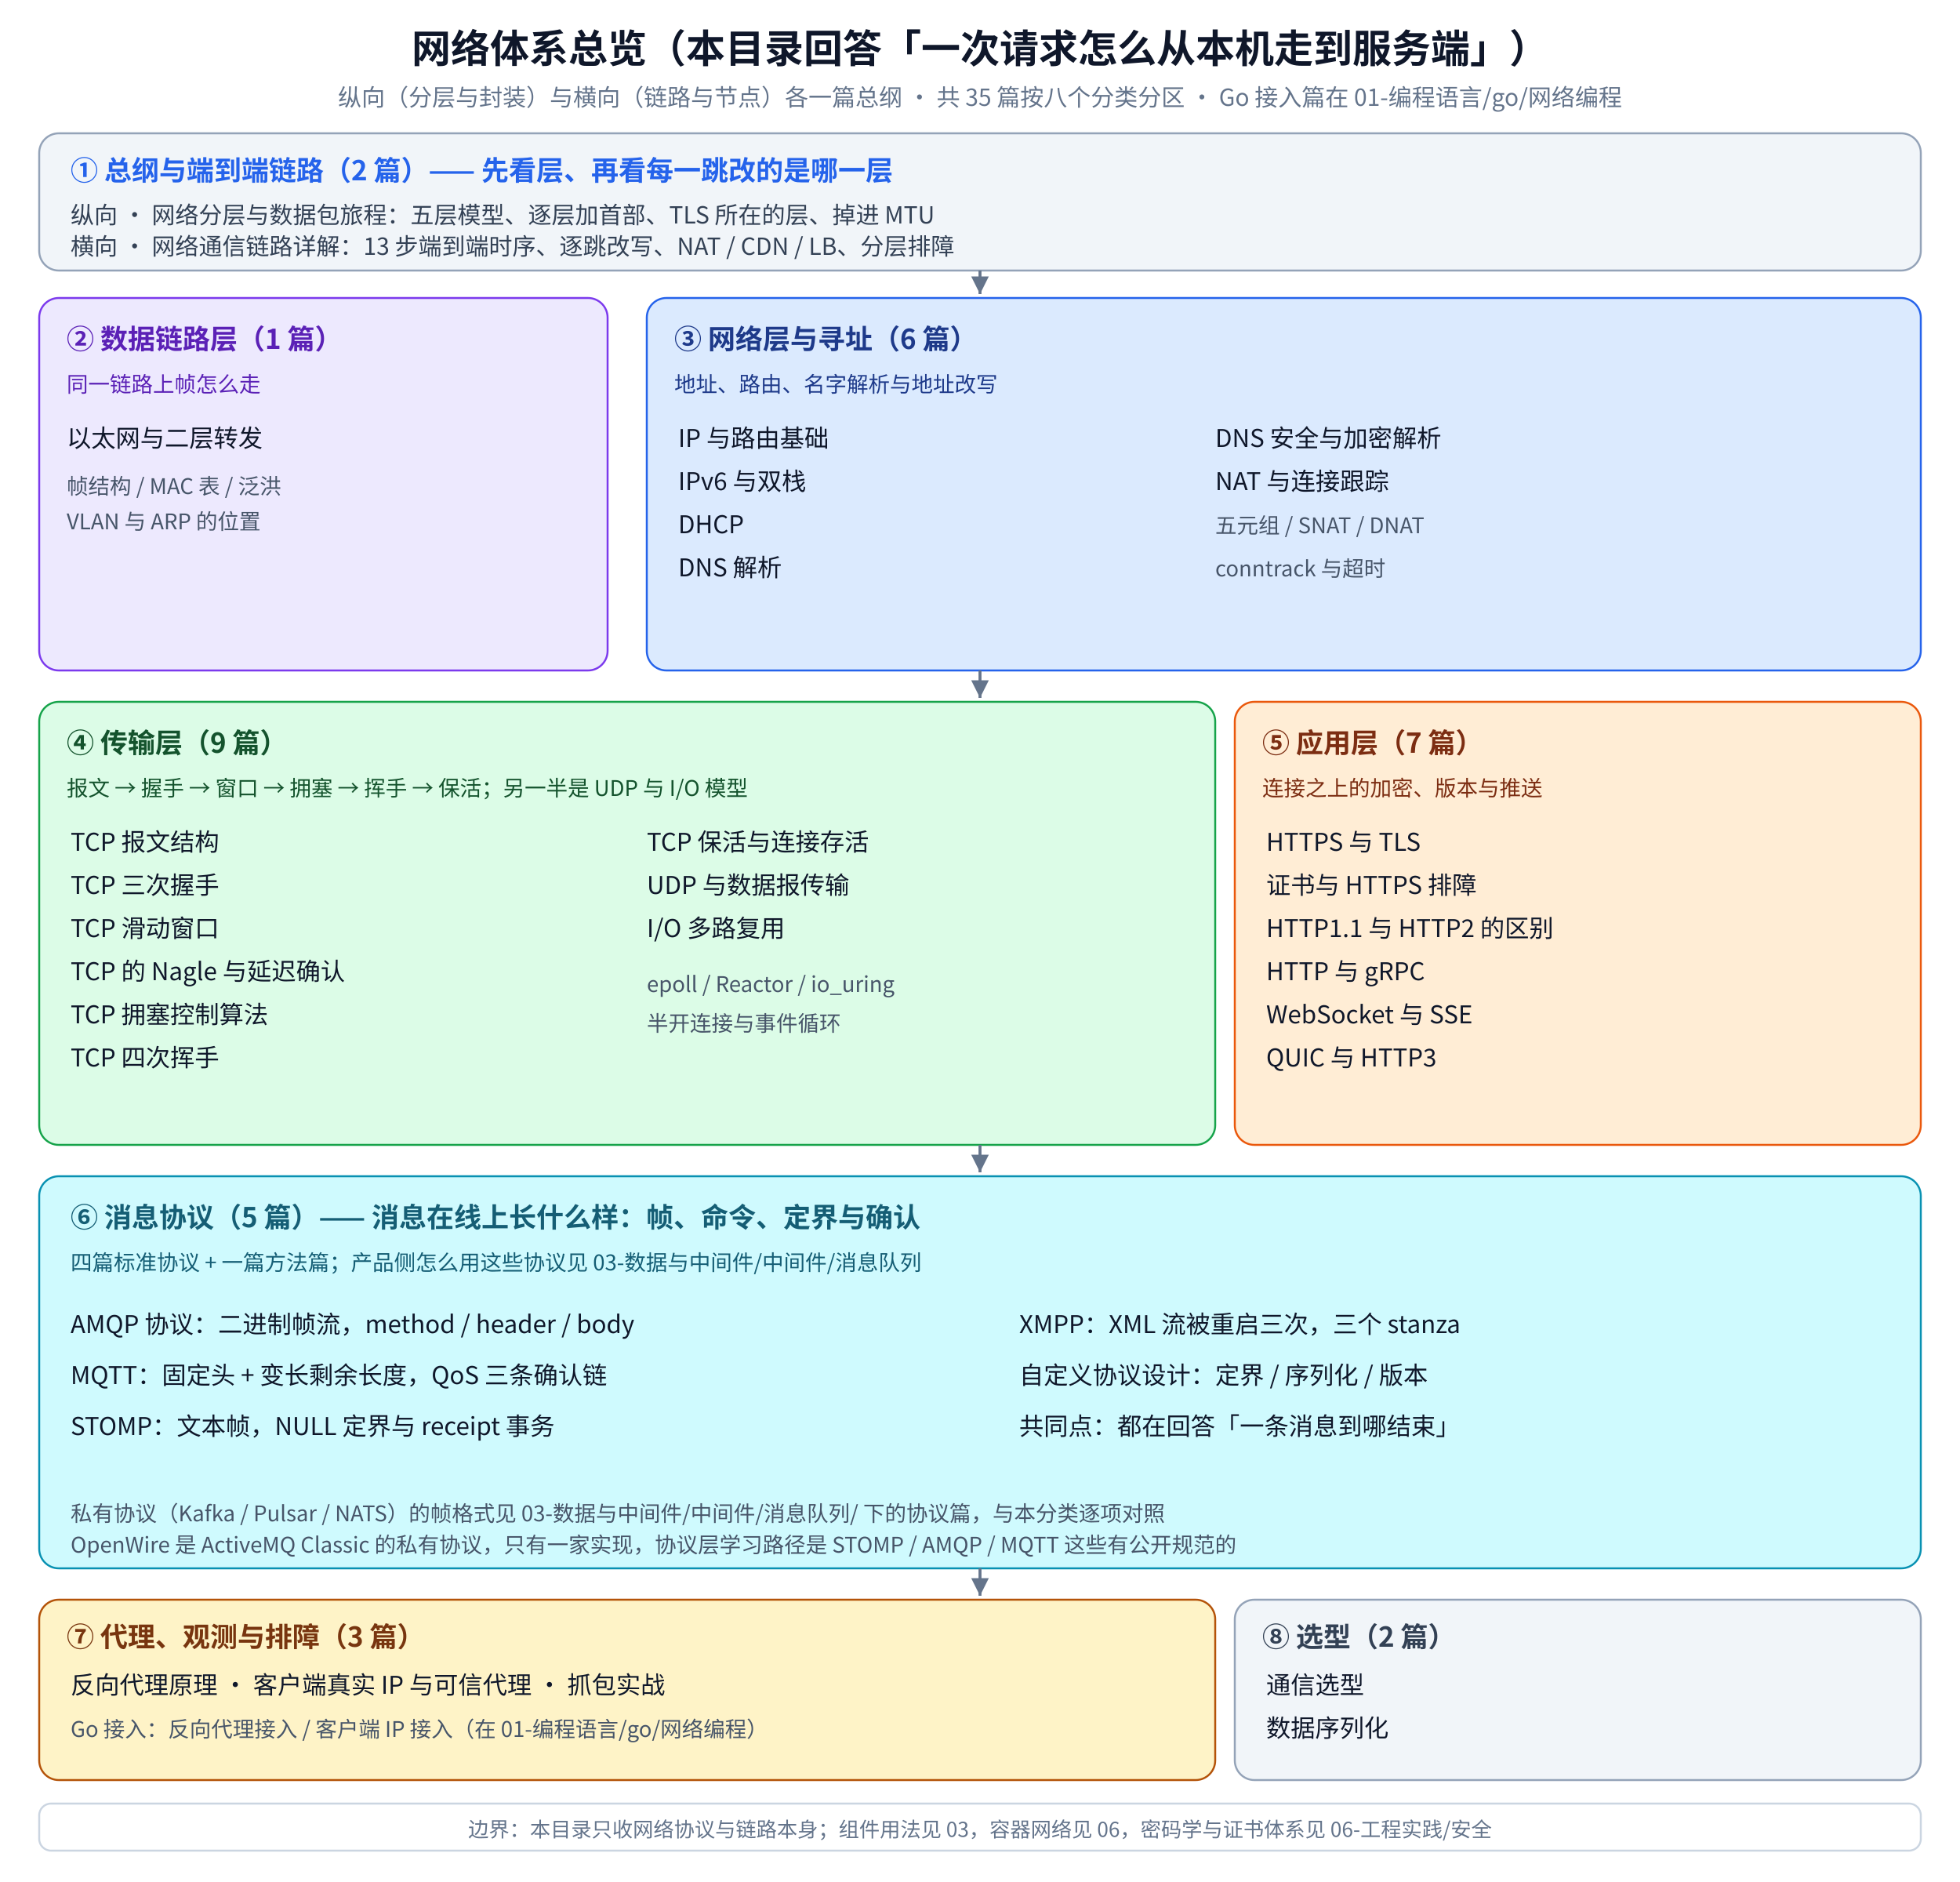
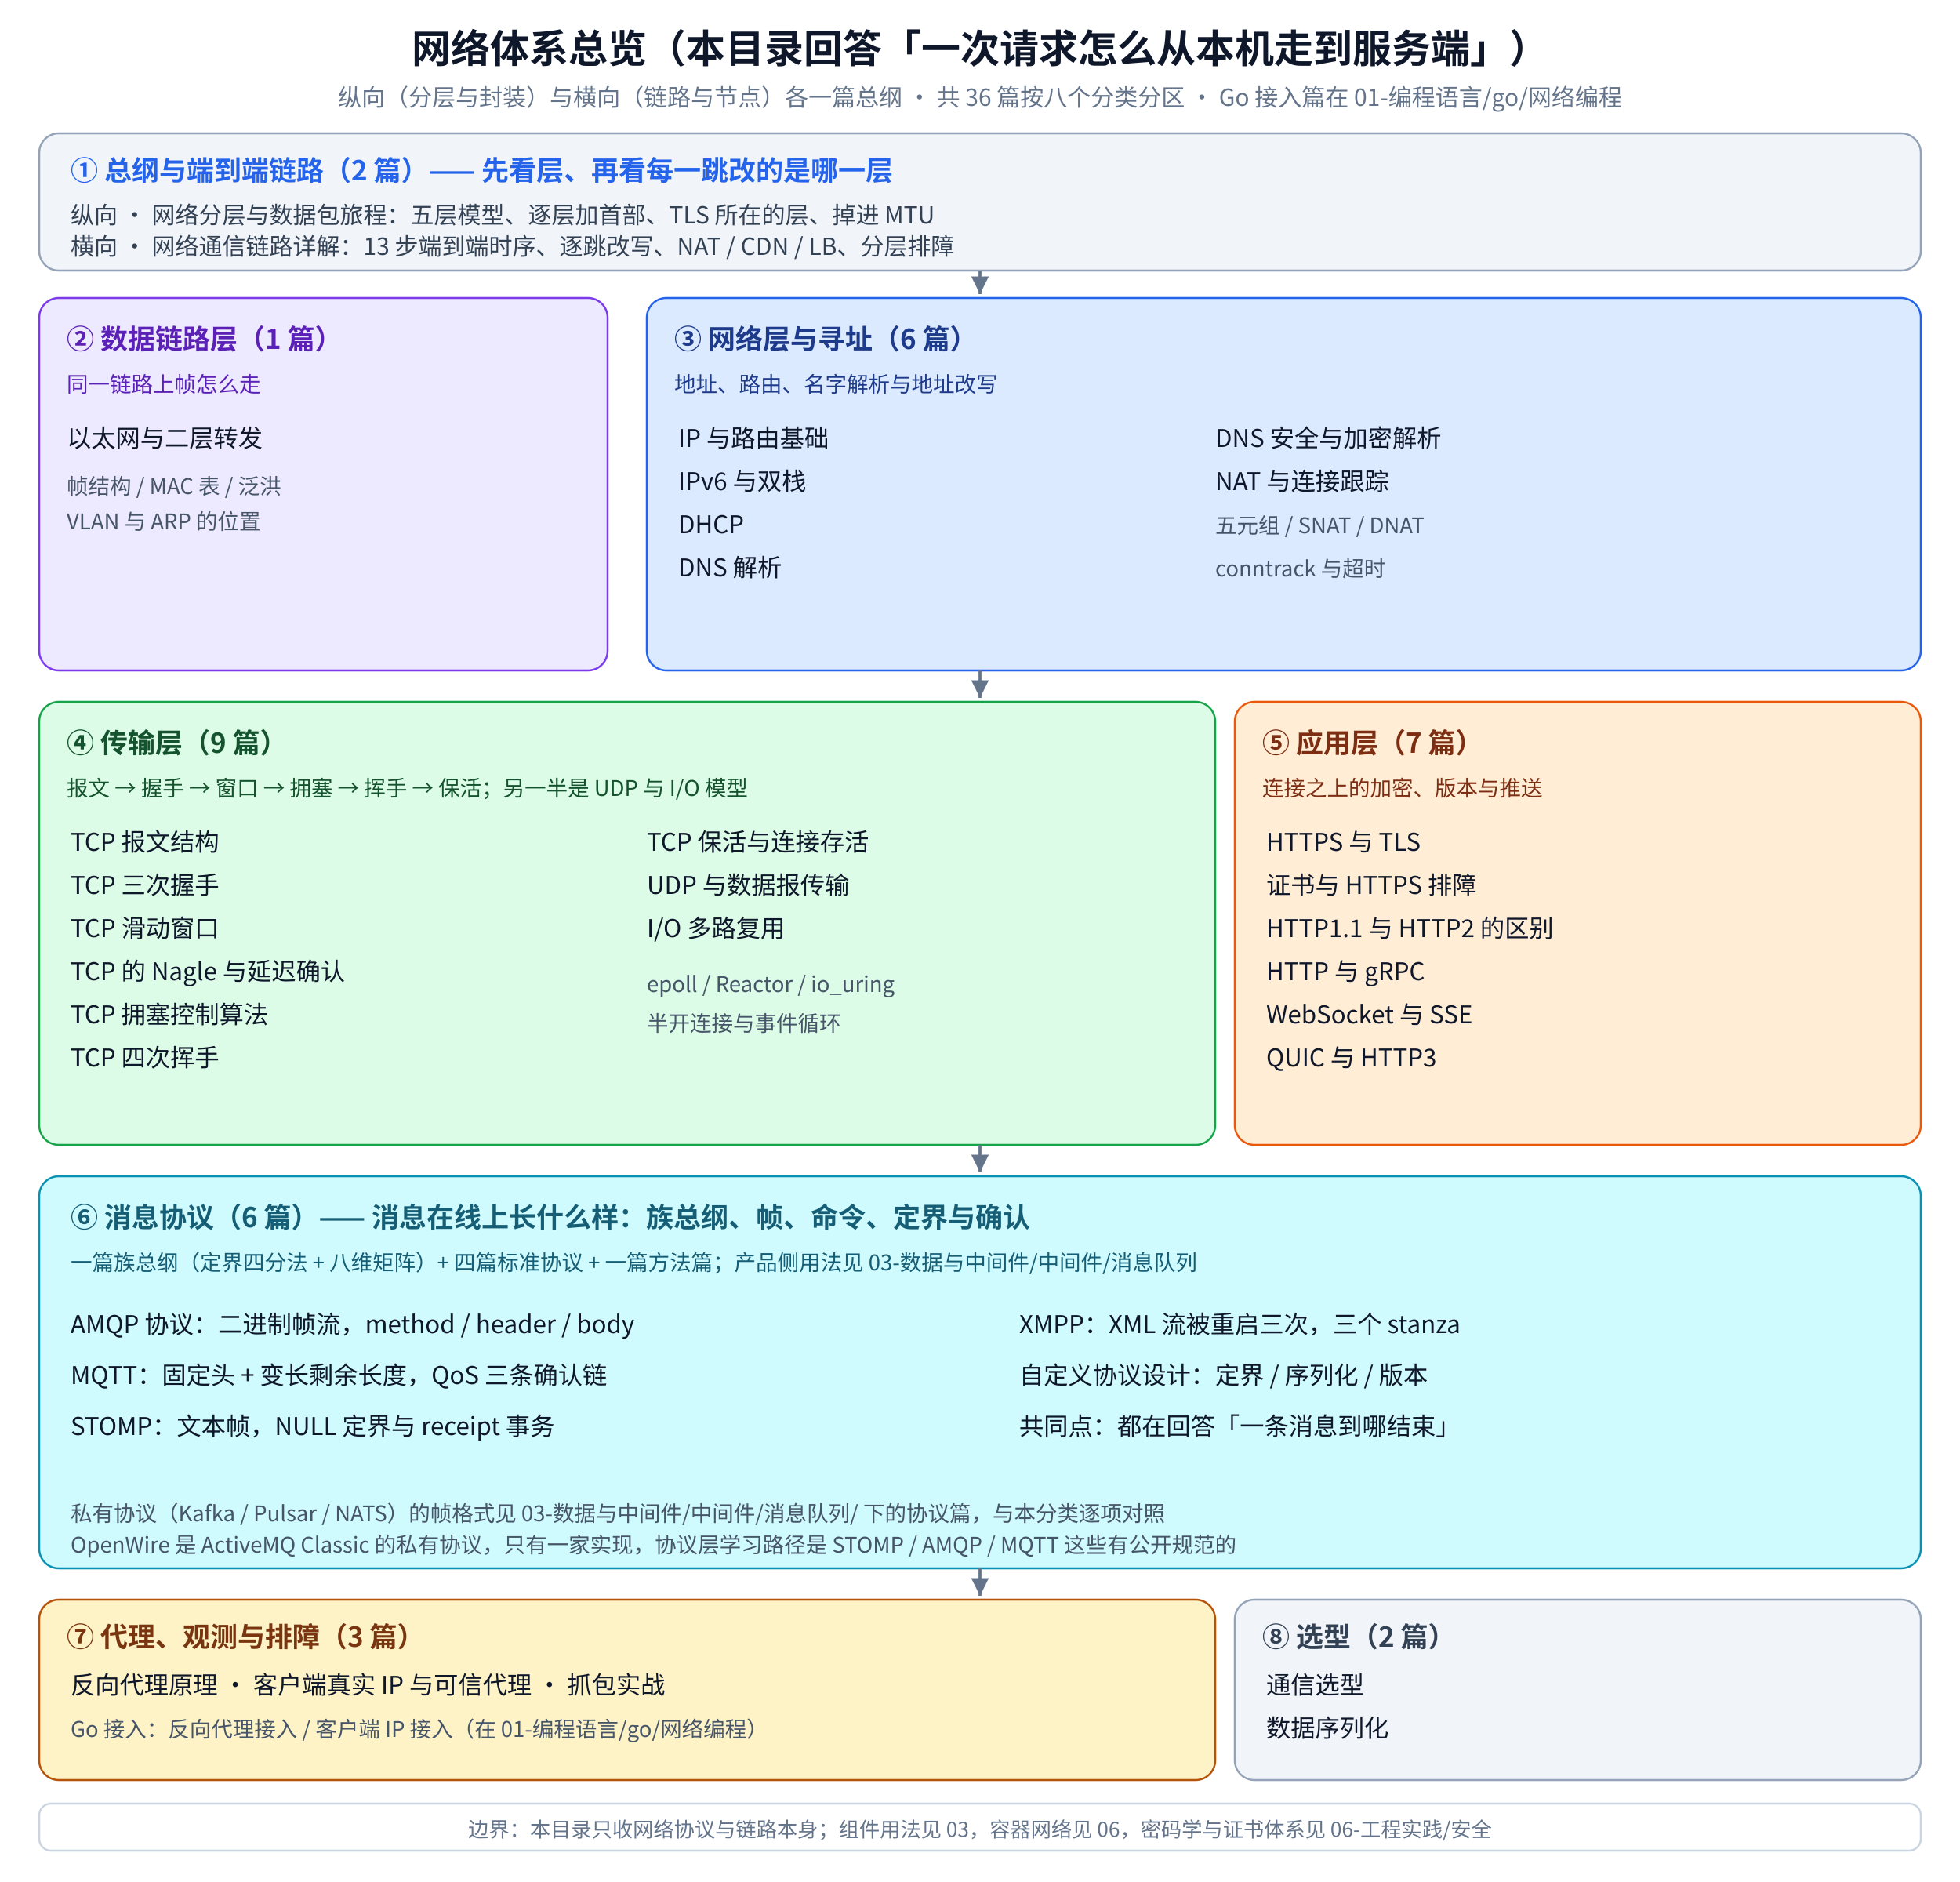
<svg xmlns="http://www.w3.org/2000/svg" viewBox="0 0 1000 960" width="1000" height="960" font-family="Microsoft YaHei, PingFang SC, Noto Sans CJK SC, sans-serif">
  <defs>
    <marker id="arw" markerWidth="8" markerHeight="8" refX="6" refY="3" orient="auto">
      <path d="M0,0 L6,3 L0,6 Z" fill="#64748b" />
    </marker>
  </defs>
  <rect width="1000" height="960" fill="#ffffff" />
  <text x="500" y="32" text-anchor="middle" font-size="20" font-weight="bold" fill="#0f172a">网络体系总览（本目录回答「一次请求怎么从本机走到服务端」）</text>
-   <text x="500" y="54" text-anchor="middle" font-size="12" fill="#64748b">纵向（分层与封装）与横向（链路与节点）各一篇总纲 · 共 35 篇按八个分类分区 · Go 接入篇在 01-编程语言/go/网络编程</text>
+   <text x="500" y="54" text-anchor="middle" font-size="12" fill="#64748b">纵向（分层与封装）与横向（链路与节点）各一篇总纲 · 共 36 篇按八个分类分区 · Go 接入篇在 01-编程语言/go/网络编程</text>
  <rect x="20" y="68" width="960" height="70" rx="10" fill="#f1f5f9" stroke="#94a3b8" />
  <text x="36" y="92" font-size="14" font-weight="bold" fill="#2563eb">① 总纲与端到端链路（2 篇）—— 先看层、再看每一跳改的是哪一层</text>
  <text x="36" y="114" font-size="12" fill="#334155">纵向 · 网络分层与数据包旅程：五层模型、逐层加首部、TLS 所在的层、掉进 MTU</text>
  <text x="36" y="130" font-size="12" fill="#334155">横向 · 网络通信链路详解：13 步端到端时序、逐跳改写、NAT / CDN / LB、分层排障</text>
  <line x1="500" y1="138" x2="500" y2="150" stroke="#64748b" stroke-width="1.5" marker-end="url(#arw)" />
  <rect x="20" y="152" width="290" height="190" rx="10" fill="#ede9fe" stroke="#7c3aed" />
  <text x="34" y="178" font-size="14" font-weight="bold" fill="#5b21b6">② 数据链路层（1 篇）</text>
  <text x="34" y="200" font-size="11" fill="#5b21b6">同一链路上帧怎么走</text>
  <text x="34" y="228" font-size="12.5" fill="#0f172a">以太网与二层转发</text>
  <text x="34" y="252" font-size="11" fill="#475569">帧结构 / MAC 表 / 泛洪</text>
  <text x="34" y="270" font-size="11" fill="#475569">VLAN 与 ARP 的位置</text>
  <rect x="330" y="152" width="650" height="190" rx="10" fill="#dbeafe" stroke="#2563eb" />
  <text x="344" y="178" font-size="14" font-weight="bold" fill="#1e3a8a">③ 网络层与寻址（6 篇）</text>
  <text x="344" y="200" font-size="11" fill="#1e3a8a">地址、路由、名字解析与地址改写</text>
  <text x="346" y="228" font-size="12.5" fill="#0f172a">IP 与路由基础</text>
  <text x="346" y="250" font-size="12.5" fill="#0f172a">IPv6 与双栈</text>
  <text x="346" y="272" font-size="12.5" fill="#0f172a">DHCP</text>
  <text x="346" y="294" font-size="12.5" fill="#0f172a">DNS 解析</text>
  <text x="620" y="228" font-size="12.5" fill="#0f172a">DNS 安全与加密解析</text>
  <text x="620" y="250" font-size="12.5" fill="#0f172a">NAT 与连接跟踪</text>
  <text x="620" y="272" font-size="11" fill="#475569">五元组 / SNAT / DNAT</text>
  <text x="620" y="294" font-size="11" fill="#475569">conntrack 与超时</text>
  <line x1="500" y1="342" x2="500" y2="356" stroke="#64748b" stroke-width="1.5" marker-end="url(#arw)" />
  <rect x="20" y="358" width="600" height="226" rx="10" fill="#dcfce7" stroke="#16a34a" />
  <text x="34" y="384" font-size="14" font-weight="bold" fill="#14532d">④ 传输层（9 篇）</text>
  <text x="34" y="406" font-size="11" fill="#14532d">报文 → 握手 → 窗口 → 拥塞 → 挥手 → 保活；另一半是 UDP 与 I/O 模型</text>
  <text x="36" y="434" font-size="12.5" fill="#0f172a">TCP 报文结构</text>
  <text x="36" y="456" font-size="12.5" fill="#0f172a">TCP 三次握手</text>
  <text x="36" y="478" font-size="12.5" fill="#0f172a">TCP 滑动窗口</text>
  <text x="36" y="500" font-size="12.5" fill="#0f172a">TCP 的 Nagle 与延迟确认</text>
  <text x="36" y="522" font-size="12.5" fill="#0f172a">TCP 拥塞控制算法</text>
  <text x="36" y="544" font-size="12.5" fill="#0f172a">TCP 四次挥手</text>
  <text x="330" y="434" font-size="12.5" fill="#0f172a">TCP 保活与连接存活</text>
  <text x="330" y="456" font-size="12.5" fill="#0f172a">UDP 与数据报传输</text>
  <text x="330" y="478" font-size="12.5" fill="#0f172a">I/O 多路复用</text>
  <text x="330" y="506" font-size="11" fill="#475569">epoll / Reactor / io_uring</text>
  <text x="330" y="526" font-size="11" fill="#475569">半开连接与事件循环</text>
  <rect x="630" y="358" width="350" height="226" rx="10" fill="#ffedd5" stroke="#ea580c" />
  <text x="644" y="384" font-size="14" font-weight="bold" fill="#7c2d12">⑤ 应用层（7 篇）</text>
  <text x="644" y="406" font-size="11" fill="#7c2d12">连接之上的加密、版本与推送</text>
  <text x="646" y="434" font-size="12.5" fill="#0f172a">HTTPS 与 TLS</text>
  <text x="646" y="456" font-size="12.5" fill="#0f172a">证书与 HTTPS 排障</text>
  <text x="646" y="478" font-size="12.5" fill="#0f172a">HTTP1.1 与 HTTP2 的区别</text>
  <text x="646" y="500" font-size="12.5" fill="#0f172a">HTTP 与 gRPC</text>
  <text x="646" y="522" font-size="12.5" fill="#0f172a">WebSocket 与 SSE</text>
  <text x="646" y="544" font-size="12.5" fill="#0f172a">QUIC 与 HTTP3</text>
  <line x1="500" y1="584" x2="500" y2="598" stroke="#64748b" stroke-width="1.5" marker-end="url(#arw)" />
  <rect x="20" y="600" width="960" height="200" rx="10" fill="#cffafe" stroke="#0891b2" />
-   <text x="36" y="626" font-size="14" font-weight="bold" fill="#155e75">⑥ 消息协议（5 篇）—— 消息在线上长什么样：帧、命令、定界与确认</text>
-   <text x="36" y="648" font-size="11" fill="#155e75">四篇标准协议 + 一篇方法篇；产品侧怎么用这些协议见 03-数据与中间件/中间件/消息队列</text>
+   <text x="36" y="626" font-size="14" font-weight="bold" fill="#155e75">⑥ 消息协议（6 篇）—— 消息在线上长什么样：族总纲、帧、命令、定界与确认</text>
+   <text x="36" y="648" font-size="11" fill="#155e75">一篇族总纲（定界四分法 + 八维矩阵）+ 四篇标准协议 + 一篇方法篇；产品侧用法见 03-数据与中间件/中间件/消息队列</text>
  <text x="36" y="680" font-size="12.5" fill="#0f172a">AMQP 协议：二进制帧流，method / header / body</text>
  <text x="36" y="706" font-size="12.5" fill="#0f172a">MQTT：固定头 + 变长剩余长度，QoS 三条确认链</text>
  <text x="36" y="732" font-size="12.5" fill="#0f172a">STOMP：文本帧，NULL 定界与 receipt 事务</text>
  <text x="520" y="680" font-size="12.5" fill="#0f172a">XMPP：XML 流被重启三次，三个 stanza</text>
  <text x="520" y="706" font-size="12.5" fill="#0f172a">自定义协议设计：定界 / 序列化 / 版本</text>
  <text x="520" y="732" font-size="12.5" fill="#0f172a">共同点：都在回答「一条消息到哪结束」</text>
  <text x="36" y="776" font-size="11" fill="#475569">私有协议（Kafka / Pulsar / NATS）的帧格式见 03-数据与中间件/中间件/消息队列/ 下的协议篇，与本分类逐项对照</text>
  <text x="36" y="792" font-size="11" fill="#475569">OpenWire 是 ActiveMQ Classic 的私有协议，只有一家实现，协议层学习路径是 STOMP / AMQP / MQTT 这些有公开规范的</text>
  <line x1="500" y1="800" x2="500" y2="814" stroke="#64748b" stroke-width="1.5" marker-end="url(#arw)" />
  <rect x="20" y="816" width="600" height="92" rx="10" fill="#fef3c7" stroke="#b45309" />
  <text x="34" y="840" font-size="14" font-weight="bold" fill="#78350f">⑦ 代理、观测与排障（3 篇）</text>
  <text x="36" y="864" font-size="12.5" fill="#0f172a">反向代理原理 · 客户端真实 IP 与可信代理 · 抓包实战</text>
  <text x="36" y="886" font-size="11" fill="#475569">Go 接入：反向代理接入 / 客户端 IP 接入（在 01-编程语言/go/网络编程）</text>
  <rect x="630" y="816" width="350" height="92" rx="10" fill="#f1f5f9" stroke="#94a3b8" />
  <text x="644" y="840" font-size="14" font-weight="bold" fill="#334155">⑧ 选型（2 篇）</text>
  <text x="646" y="864" font-size="12.5" fill="#0f172a">通信选型</text>
  <text x="646" y="886" font-size="12.5" fill="#0f172a">数据序列化</text>
  <rect x="20" y="920" width="960" height="24" rx="6" fill="#ffffff" stroke="#cbd5e1" />
  <text x="500" y="937" text-anchor="middle" font-size="10.5" fill="#64748b">边界：本目录只收网络协议与链路本身；组件用法见 03，容器网络见 06，密码学与证书体系见 06-工程实践/安全</text>
</svg>
